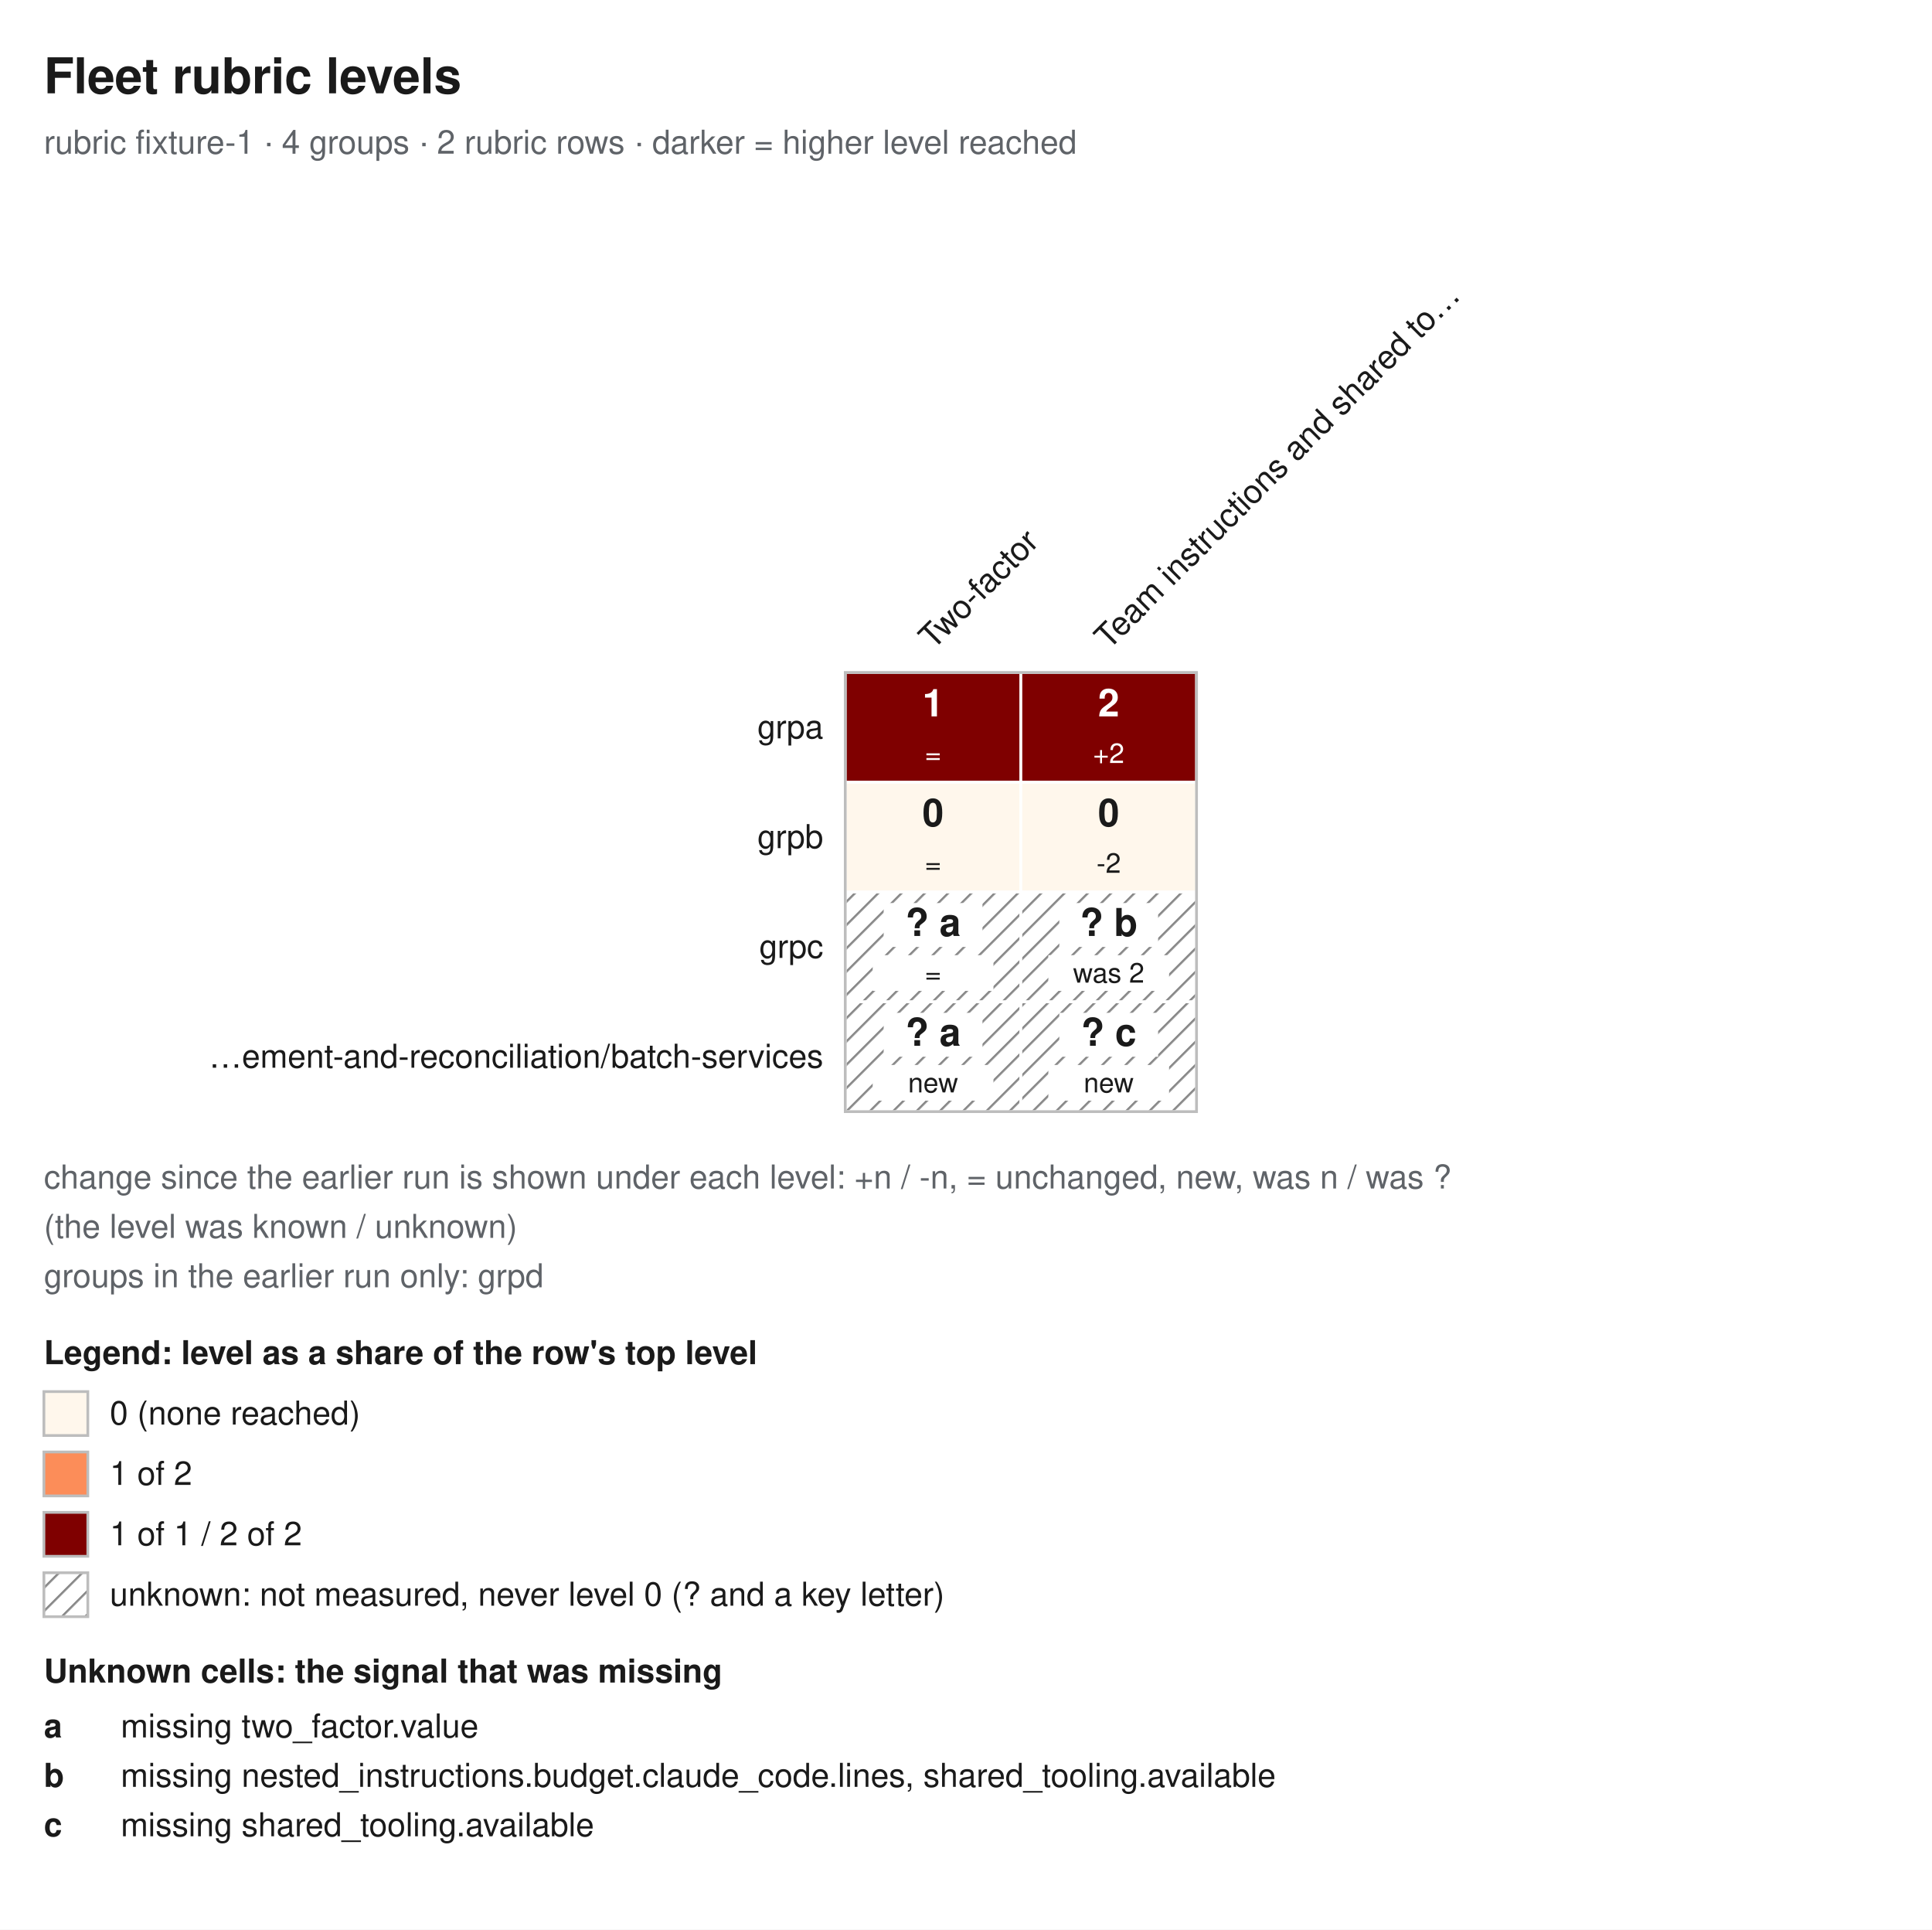
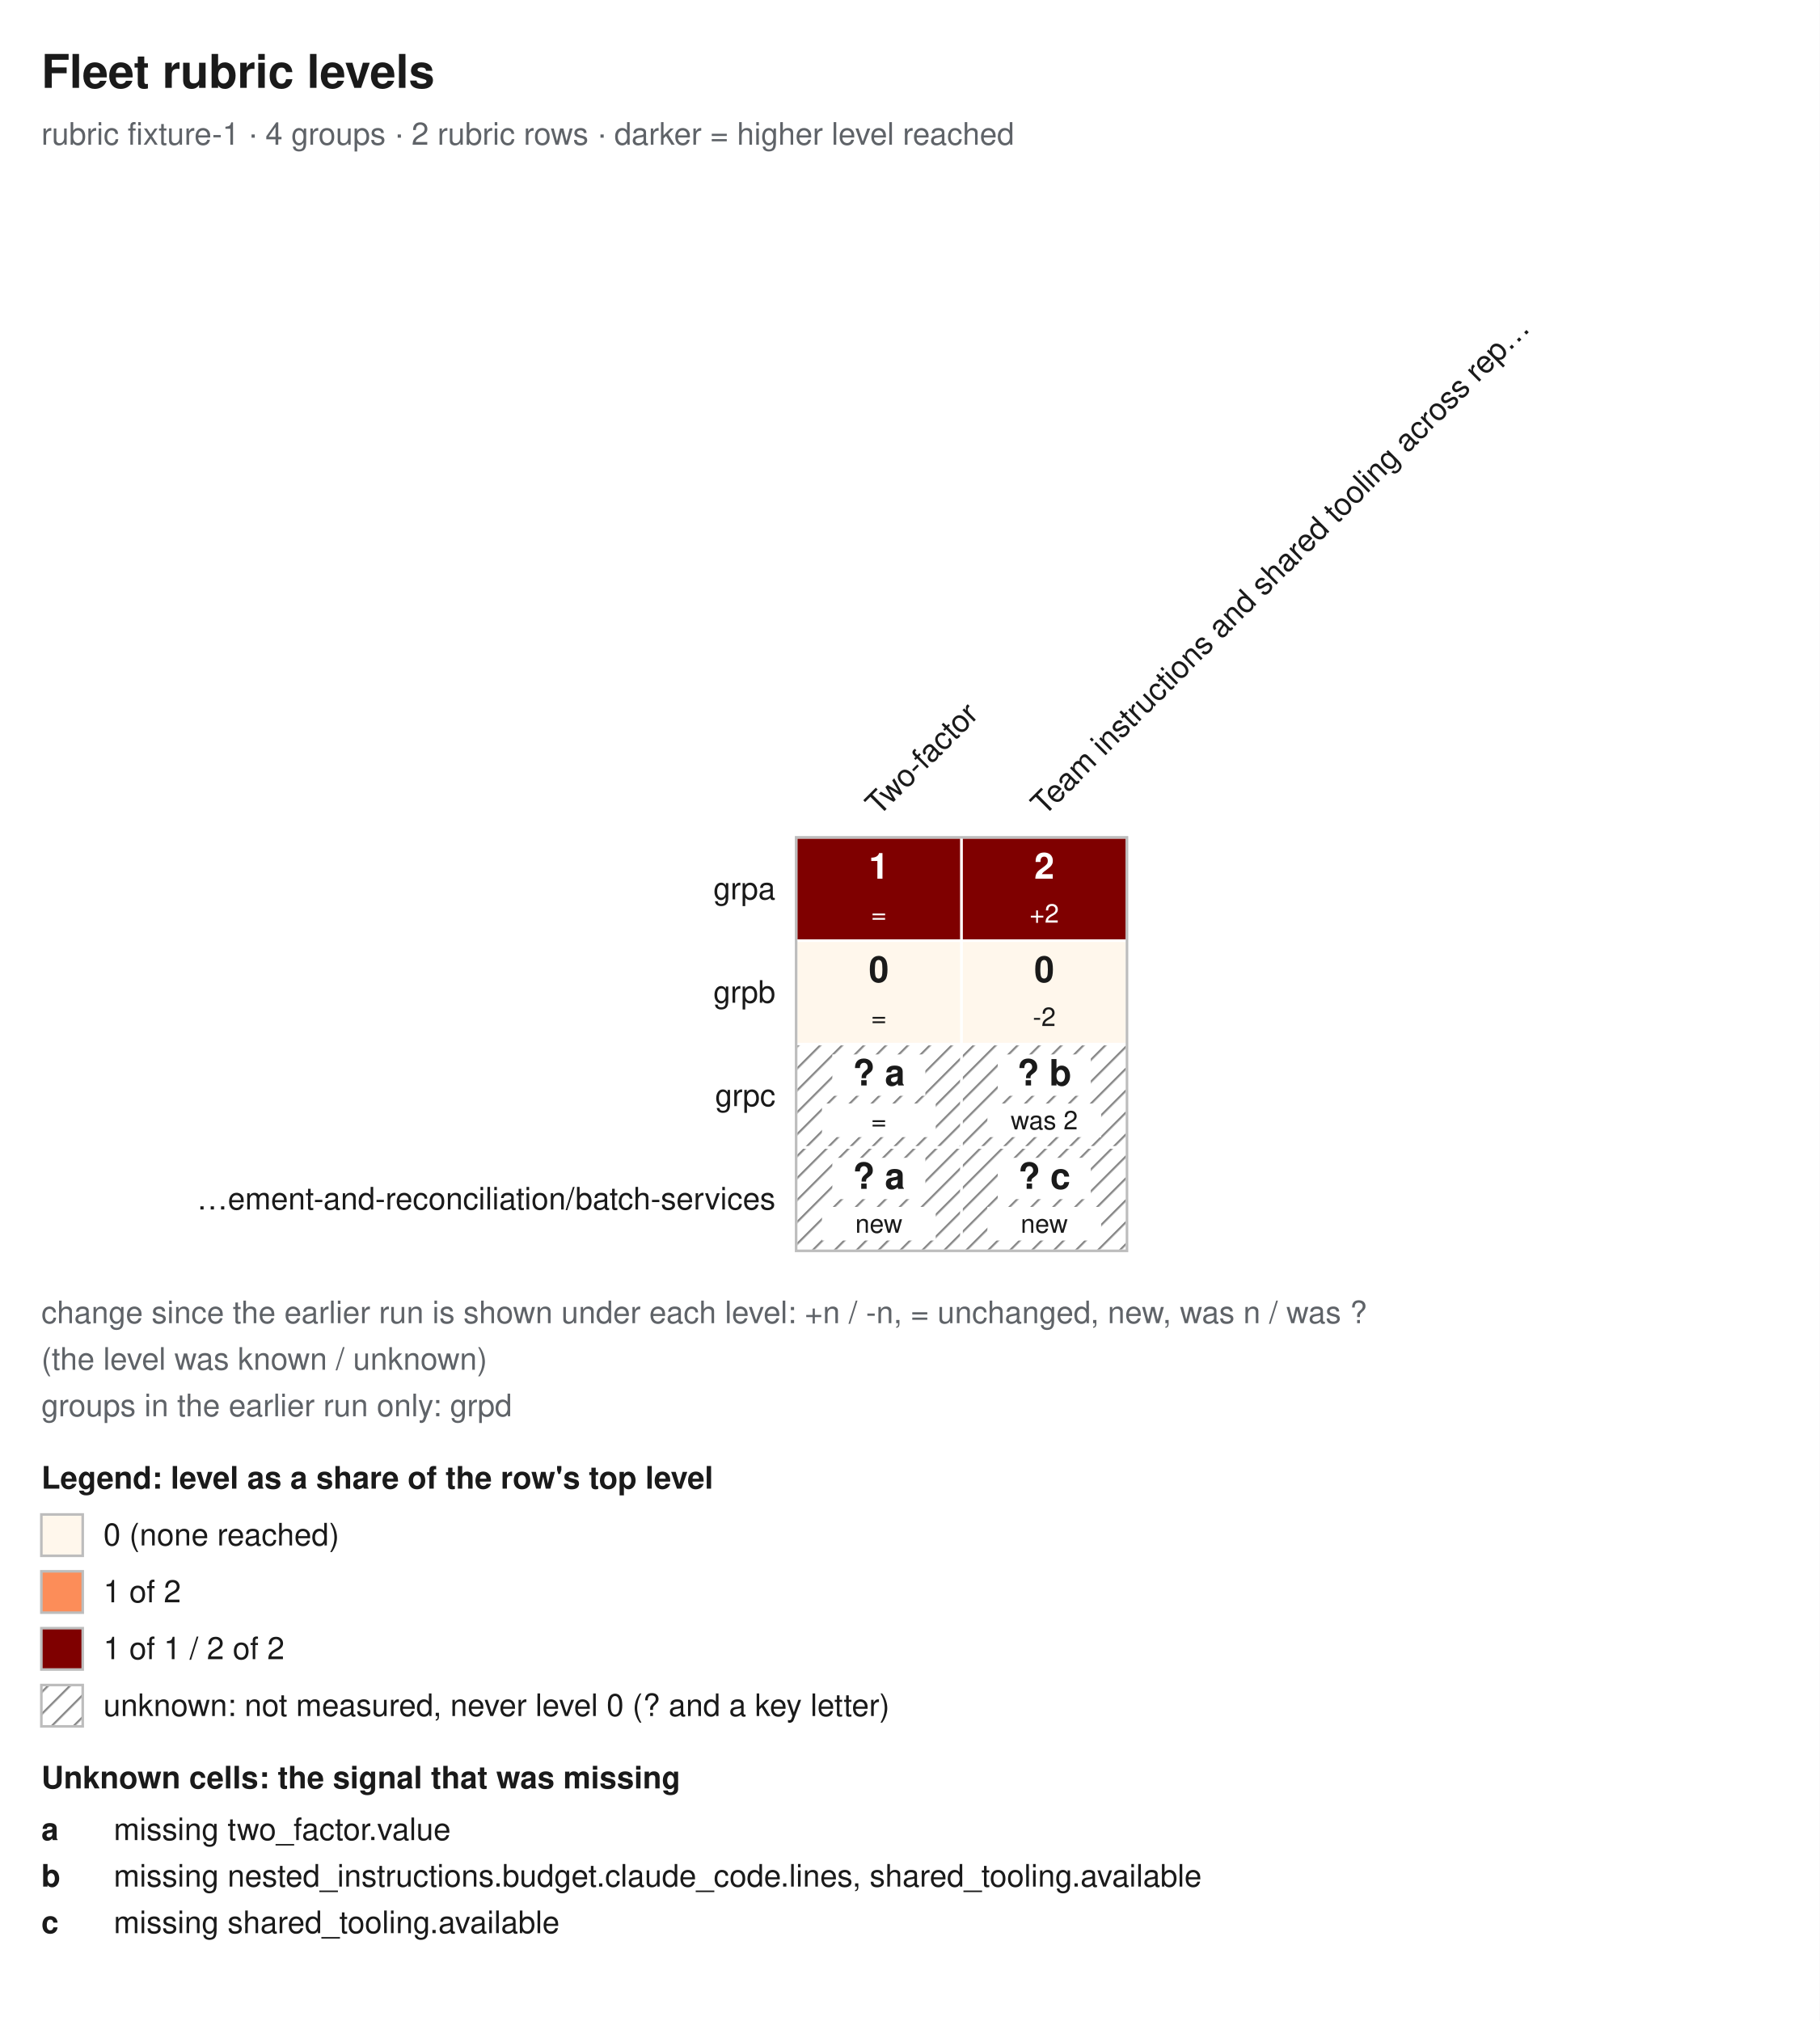
- <svg xmlns="http://www.w3.org/2000/svg" viewBox="0 0 704 703" width="704" height="703" role="img">
+ <svg xmlns="http://www.w3.org/2000/svg" viewBox="0 0 704 782" width="704" height="782" role="img">
  <style>text { font-family: -apple-system, BlinkMacSystemFont, "Segoe UI", Helvetica, Arial, sans-serif; }</style>
  <defs>
    <pattern id="fleet-unknown" width="6" height="6" patternUnits="userSpaceOnUse" patternTransform="rotate(45)">
      <rect width="6" height="6" fill="#ffffff" />
      <line x1="0" y1="0" x2="0" y2="6" stroke="#8c8c8c" stroke-width="1.6" />
    </pattern>
  </defs>
-   <rect x="0" y="0" width="704" height="703" fill="#ffffff" />
+   <rect x="0" y="0" width="704" height="782" fill="#ffffff" />
  <text x="16.0" y="34.0" font-size="18" fill="#1a1a1a" text-anchor="start" font-weight="bold">Fleet rubric levels</text>
  <text x="16.0" y="56.0" font-size="12" fill="#5f6368" text-anchor="start">rubric fixture-1 · 4 groups · 2 rubric rows · darker = higher level reached</text>
-   <text x="340.0" y="237.0" font-size="12" fill="#1a1a1a" text-anchor="start" transform="rotate(-45 340.0 237.0)">Two-factor</text>
-   <text x="404.0" y="237.0" font-size="12" fill="#1a1a1a" text-anchor="start" transform="rotate(-45 404.0 237.0)">Team instructions and shared to…</text>
-   <text x="300.0" y="269.0" font-size="12" fill="#1a1a1a" text-anchor="end">grpa</text>
-   <rect x="308.0" y="245.0" width="64.0" height="40.0" fill="#7f0000" stroke="#ffffff" stroke-width="1" />
-   <text x="340.0" y="261.0" font-size="14" fill="#ffffff" text-anchor="middle" font-weight="bold">1</text>
-   <text x="340.0" y="278.0" font-size="10" fill="#ffffff" text-anchor="middle">=</text>
-   <rect x="372.0" y="245.0" width="64.0" height="40.0" fill="#7f0000" stroke="#ffffff" stroke-width="1" />
-   <text x="404.0" y="261.0" font-size="14" fill="#ffffff" text-anchor="middle" font-weight="bold">2</text>
-   <text x="404.0" y="278.0" font-size="10" fill="#ffffff" text-anchor="middle">+2</text>
-   <text x="300.0" y="309.0" font-size="12" fill="#1a1a1a" text-anchor="end">grpb</text>
-   <rect x="308.0" y="285.0" width="64.0" height="40.0" fill="#fff7ec" stroke="#ffffff" stroke-width="1" />
-   <text x="340.0" y="301.0" font-size="14" fill="#1a1a1a" text-anchor="middle" font-weight="bold">0</text>
-   <text x="340.0" y="318.0" font-size="10" fill="#1a1a1a" text-anchor="middle">=</text>
-   <rect x="372.0" y="285.0" width="64.0" height="40.0" fill="#fff7ec" stroke="#ffffff" stroke-width="1" />
-   <text x="404.0" y="301.0" font-size="14" fill="#1a1a1a" text-anchor="middle" font-weight="bold">0</text>
-   <text x="404.0" y="318.0" font-size="10" fill="#1a1a1a" text-anchor="middle">-2</text>
-   <text x="300.0" y="349.0" font-size="12" fill="#1a1a1a" text-anchor="end">grpc</text>
-   <rect x="308.0" y="325.0" width="64.0" height="40.0" fill="url(#fleet-unknown)" stroke="#ffffff" stroke-width="1" />
-   <rect x="322.0" y="329.0" width="36.0" height="16.0" fill="#ffffff" />
-   <text x="340.0" y="341.0" font-size="14" fill="#1a1a1a" text-anchor="middle" font-weight="bold">? a</text>
-   <rect x="318.0" y="348.0" width="44.0" height="13.0" fill="#ffffff" />
-   <text x="340.0" y="358.0" font-size="10" fill="#1a1a1a" text-anchor="middle">=</text>
-   <rect x="372.0" y="325.0" width="64.0" height="40.0" fill="url(#fleet-unknown)" stroke="#ffffff" stroke-width="1" />
-   <rect x="386.0" y="329.0" width="36.0" height="16.0" fill="#ffffff" />
-   <text x="404.0" y="341.0" font-size="14" fill="#1a1a1a" text-anchor="middle" font-weight="bold">? b</text>
-   <rect x="382.0" y="348.0" width="44.0" height="13.0" fill="#ffffff" />
-   <text x="404.0" y="358.0" font-size="10" fill="#1a1a1a" text-anchor="middle">was 2</text>
-   <text x="300.0" y="389.0" font-size="12" fill="#1a1a1a" text-anchor="end">…ement-and-reconciliation/batch-services</text>
-   <rect x="308.0" y="365.0" width="64.0" height="40.0" fill="url(#fleet-unknown)" stroke="#ffffff" stroke-width="1" />
-   <rect x="322.0" y="369.0" width="36.0" height="16.0" fill="#ffffff" />
-   <text x="340.0" y="381.0" font-size="14" fill="#1a1a1a" text-anchor="middle" font-weight="bold">? a</text>
-   <rect x="318.0" y="388.0" width="44.0" height="13.0" fill="#ffffff" />
-   <text x="340.0" y="398.0" font-size="10" fill="#1a1a1a" text-anchor="middle">new</text>
-   <rect x="372.0" y="365.0" width="64.0" height="40.0" fill="url(#fleet-unknown)" stroke="#ffffff" stroke-width="1" />
-   <rect x="386.0" y="369.0" width="36.0" height="16.0" fill="#ffffff" />
-   <text x="404.0" y="381.0" font-size="14" fill="#1a1a1a" text-anchor="middle" font-weight="bold">? c</text>
-   <rect x="382.0" y="388.0" width="44.0" height="13.0" fill="#ffffff" />
-   <text x="404.0" y="398.0" font-size="10" fill="#1a1a1a" text-anchor="middle">new</text>
-   <rect x="308.0" y="245.0" width="128.0" height="160.0" fill="none" stroke="#bdbdbd" stroke-width="1" />
-   <text x="16.0" y="433.0" font-size="12" fill="#5f6368" text-anchor="start">change since the earlier run is shown under each level: +n / -n, = unchanged, new, was n / was ?</text>
-   <text x="16.0" y="451.0" font-size="12" fill="#5f6368" text-anchor="start">(the level was known / unknown)</text>
-   <text x="16.0" y="469.0" font-size="12" fill="#5f6368" text-anchor="start">groups in the earlier run only: grpd</text>
-   <text x="16.0" y="497.0" font-size="12" fill="#1a1a1a" text-anchor="start" font-weight="bold">Legend: level as a share of the row's top level</text>
-   <rect x="16.0" y="507.0" width="16.0" height="16.0" fill="#fff7ec" stroke="#bdbdbd" stroke-width="1" />
-   <text x="40.0" y="519.0" font-size="12" fill="#1a1a1a" text-anchor="start">0 (none reached)</text>
-   <rect x="16.0" y="529.0" width="16.0" height="16.0" fill="#fc8d59" stroke="#bdbdbd" stroke-width="1" />
-   <text x="40.0" y="541.0" font-size="12" fill="#1a1a1a" text-anchor="start">1 of 2</text>
-   <rect x="16.0" y="551.0" width="16.0" height="16.0" fill="#7f0000" stroke="#bdbdbd" stroke-width="1" />
-   <text x="40.0" y="563.0" font-size="12" fill="#1a1a1a" text-anchor="start">1 of 1 / 2 of 2</text>
-   <rect x="16.0" y="573.0" width="16.0" height="16.0" fill="url(#fleet-unknown)" stroke="#bdbdbd" stroke-width="1" />
-   <text x="40.0" y="585.0" font-size="12" fill="#1a1a1a" text-anchor="start">unknown: not measured, never level 0 (? and a key letter)</text>
-   <text x="16.0" y="613.0" font-size="12" fill="#1a1a1a" text-anchor="start" font-weight="bold">Unknown cells: the signal that was missing</text>
-   <text x="16.0" y="633.0" font-size="12" fill="#1a1a1a" text-anchor="start" font-weight="bold">a</text>
-   <text x="44.0" y="633.0" font-size="12" fill="#1a1a1a" text-anchor="start">missing two_factor.value</text>
-   <text x="16.0" y="651.0" font-size="12" fill="#1a1a1a" text-anchor="start" font-weight="bold">b</text>
-   <text x="44.0" y="651.0" font-size="12" fill="#1a1a1a" text-anchor="start">missing nested_instructions.budget.claude_code.lines, shared_tooling.available</text>
-   <text x="16.0" y="669.0" font-size="12" fill="#1a1a1a" text-anchor="start" font-weight="bold">c</text>
-   <text x="44.0" y="669.0" font-size="12" fill="#1a1a1a" text-anchor="start">missing shared_tooling.available</text>
+   <text x="340.0" y="316.0" font-size="12" fill="#1a1a1a" text-anchor="start" transform="rotate(-45 340.0 316.0)">Two-factor</text>
+   <text x="404.0" y="316.0" font-size="12" fill="#1a1a1a" text-anchor="start" transform="rotate(-45 404.0 316.0)">Team instructions and shared tooling across rep…</text>
+   <text x="300.0" y="348.0" font-size="12" fill="#1a1a1a" text-anchor="end">grpa</text>
+   <rect x="308.0" y="324.0" width="64.0" height="40.0" fill="#7f0000" stroke="#ffffff" stroke-width="1" />
+   <text x="340.0" y="340.0" font-size="14" fill="#ffffff" text-anchor="middle" font-weight="bold">1</text>
+   <text x="340.0" y="357.0" font-size="10" fill="#ffffff" text-anchor="middle">=</text>
+   <rect x="372.0" y="324.0" width="64.0" height="40.0" fill="#7f0000" stroke="#ffffff" stroke-width="1" />
+   <text x="404.0" y="340.0" font-size="14" fill="#ffffff" text-anchor="middle" font-weight="bold">2</text>
+   <text x="404.0" y="357.0" font-size="10" fill="#ffffff" text-anchor="middle">+2</text>
+   <text x="300.0" y="388.0" font-size="12" fill="#1a1a1a" text-anchor="end">grpb</text>
+   <rect x="308.0" y="364.0" width="64.0" height="40.0" fill="#fff7ec" stroke="#ffffff" stroke-width="1" />
+   <text x="340.0" y="380.0" font-size="14" fill="#1a1a1a" text-anchor="middle" font-weight="bold">0</text>
+   <text x="340.0" y="397.0" font-size="10" fill="#1a1a1a" text-anchor="middle">=</text>
+   <rect x="372.0" y="364.0" width="64.0" height="40.0" fill="#fff7ec" stroke="#ffffff" stroke-width="1" />
+   <text x="404.0" y="380.0" font-size="14" fill="#1a1a1a" text-anchor="middle" font-weight="bold">0</text>
+   <text x="404.0" y="397.0" font-size="10" fill="#1a1a1a" text-anchor="middle">-2</text>
+   <text x="300.0" y="428.0" font-size="12" fill="#1a1a1a" text-anchor="end">grpc</text>
+   <rect x="308.0" y="404.0" width="64.0" height="40.0" fill="url(#fleet-unknown)" stroke="#ffffff" stroke-width="1" />
+   <rect x="322.0" y="408.0" width="36.0" height="16.0" fill="#ffffff" />
+   <text x="340.0" y="420.0" font-size="14" fill="#1a1a1a" text-anchor="middle" font-weight="bold">? a</text>
+   <rect x="318.0" y="427.0" width="44.0" height="13.0" fill="#ffffff" />
+   <text x="340.0" y="437.0" font-size="10" fill="#1a1a1a" text-anchor="middle">=</text>
+   <rect x="372.0" y="404.0" width="64.0" height="40.0" fill="url(#fleet-unknown)" stroke="#ffffff" stroke-width="1" />
+   <rect x="386.0" y="408.0" width="36.0" height="16.0" fill="#ffffff" />
+   <text x="404.0" y="420.0" font-size="14" fill="#1a1a1a" text-anchor="middle" font-weight="bold">? b</text>
+   <rect x="382.0" y="427.0" width="44.0" height="13.0" fill="#ffffff" />
+   <text x="404.0" y="437.0" font-size="10" fill="#1a1a1a" text-anchor="middle">was 2</text>
+   <text x="300.0" y="468.0" font-size="12" fill="#1a1a1a" text-anchor="end">…ement-and-reconciliation/batch-services</text>
+   <rect x="308.0" y="444.0" width="64.0" height="40.0" fill="url(#fleet-unknown)" stroke="#ffffff" stroke-width="1" />
+   <rect x="322.0" y="448.0" width="36.0" height="16.0" fill="#ffffff" />
+   <text x="340.0" y="460.0" font-size="14" fill="#1a1a1a" text-anchor="middle" font-weight="bold">? a</text>
+   <rect x="318.0" y="467.0" width="44.0" height="13.0" fill="#ffffff" />
+   <text x="340.0" y="477.0" font-size="10" fill="#1a1a1a" text-anchor="middle">new</text>
+   <rect x="372.0" y="444.0" width="64.0" height="40.0" fill="url(#fleet-unknown)" stroke="#ffffff" stroke-width="1" />
+   <rect x="386.0" y="448.0" width="36.0" height="16.0" fill="#ffffff" />
+   <text x="404.0" y="460.0" font-size="14" fill="#1a1a1a" text-anchor="middle" font-weight="bold">? c</text>
+   <rect x="382.0" y="467.0" width="44.0" height="13.0" fill="#ffffff" />
+   <text x="404.0" y="477.0" font-size="10" fill="#1a1a1a" text-anchor="middle">new</text>
+   <rect x="308.0" y="324.0" width="128.0" height="160.0" fill="none" stroke="#bdbdbd" stroke-width="1" />
+   <text x="16.0" y="512.0" font-size="12" fill="#5f6368" text-anchor="start">change since the earlier run is shown under each level: +n / -n, = unchanged, new, was n / was ?</text>
+   <text x="16.0" y="530.0" font-size="12" fill="#5f6368" text-anchor="start">(the level was known / unknown)</text>
+   <text x="16.0" y="548.0" font-size="12" fill="#5f6368" text-anchor="start">groups in the earlier run only: grpd</text>
+   <text x="16.0" y="576.0" font-size="12" fill="#1a1a1a" text-anchor="start" font-weight="bold">Legend: level as a share of the row's top level</text>
+   <rect x="16.0" y="586.0" width="16.0" height="16.0" fill="#fff7ec" stroke="#bdbdbd" stroke-width="1" />
+   <text x="40.0" y="598.0" font-size="12" fill="#1a1a1a" text-anchor="start">0 (none reached)</text>
+   <rect x="16.0" y="608.0" width="16.0" height="16.0" fill="#fc8d59" stroke="#bdbdbd" stroke-width="1" />
+   <text x="40.0" y="620.0" font-size="12" fill="#1a1a1a" text-anchor="start">1 of 2</text>
+   <rect x="16.0" y="630.0" width="16.0" height="16.0" fill="#7f0000" stroke="#bdbdbd" stroke-width="1" />
+   <text x="40.0" y="642.0" font-size="12" fill="#1a1a1a" text-anchor="start">1 of 1 / 2 of 2</text>
+   <rect x="16.0" y="652.0" width="16.0" height="16.0" fill="url(#fleet-unknown)" stroke="#bdbdbd" stroke-width="1" />
+   <text x="40.0" y="664.0" font-size="12" fill="#1a1a1a" text-anchor="start">unknown: not measured, never level 0 (? and a key letter)</text>
+   <text x="16.0" y="692.0" font-size="12" fill="#1a1a1a" text-anchor="start" font-weight="bold">Unknown cells: the signal that was missing</text>
+   <text x="16.0" y="712.0" font-size="12" fill="#1a1a1a" text-anchor="start" font-weight="bold">a</text>
+   <text x="44.0" y="712.0" font-size="12" fill="#1a1a1a" text-anchor="start">missing two_factor.value</text>
+   <text x="16.0" y="730.0" font-size="12" fill="#1a1a1a" text-anchor="start" font-weight="bold">b</text>
+   <text x="44.0" y="730.0" font-size="12" fill="#1a1a1a" text-anchor="start">missing nested_instructions.budget.claude_code.lines, shared_tooling.available</text>
+   <text x="16.0" y="748.0" font-size="12" fill="#1a1a1a" text-anchor="start" font-weight="bold">c</text>
+   <text x="44.0" y="748.0" font-size="12" fill="#1a1a1a" text-anchor="start">missing shared_tooling.available</text>
</svg>
